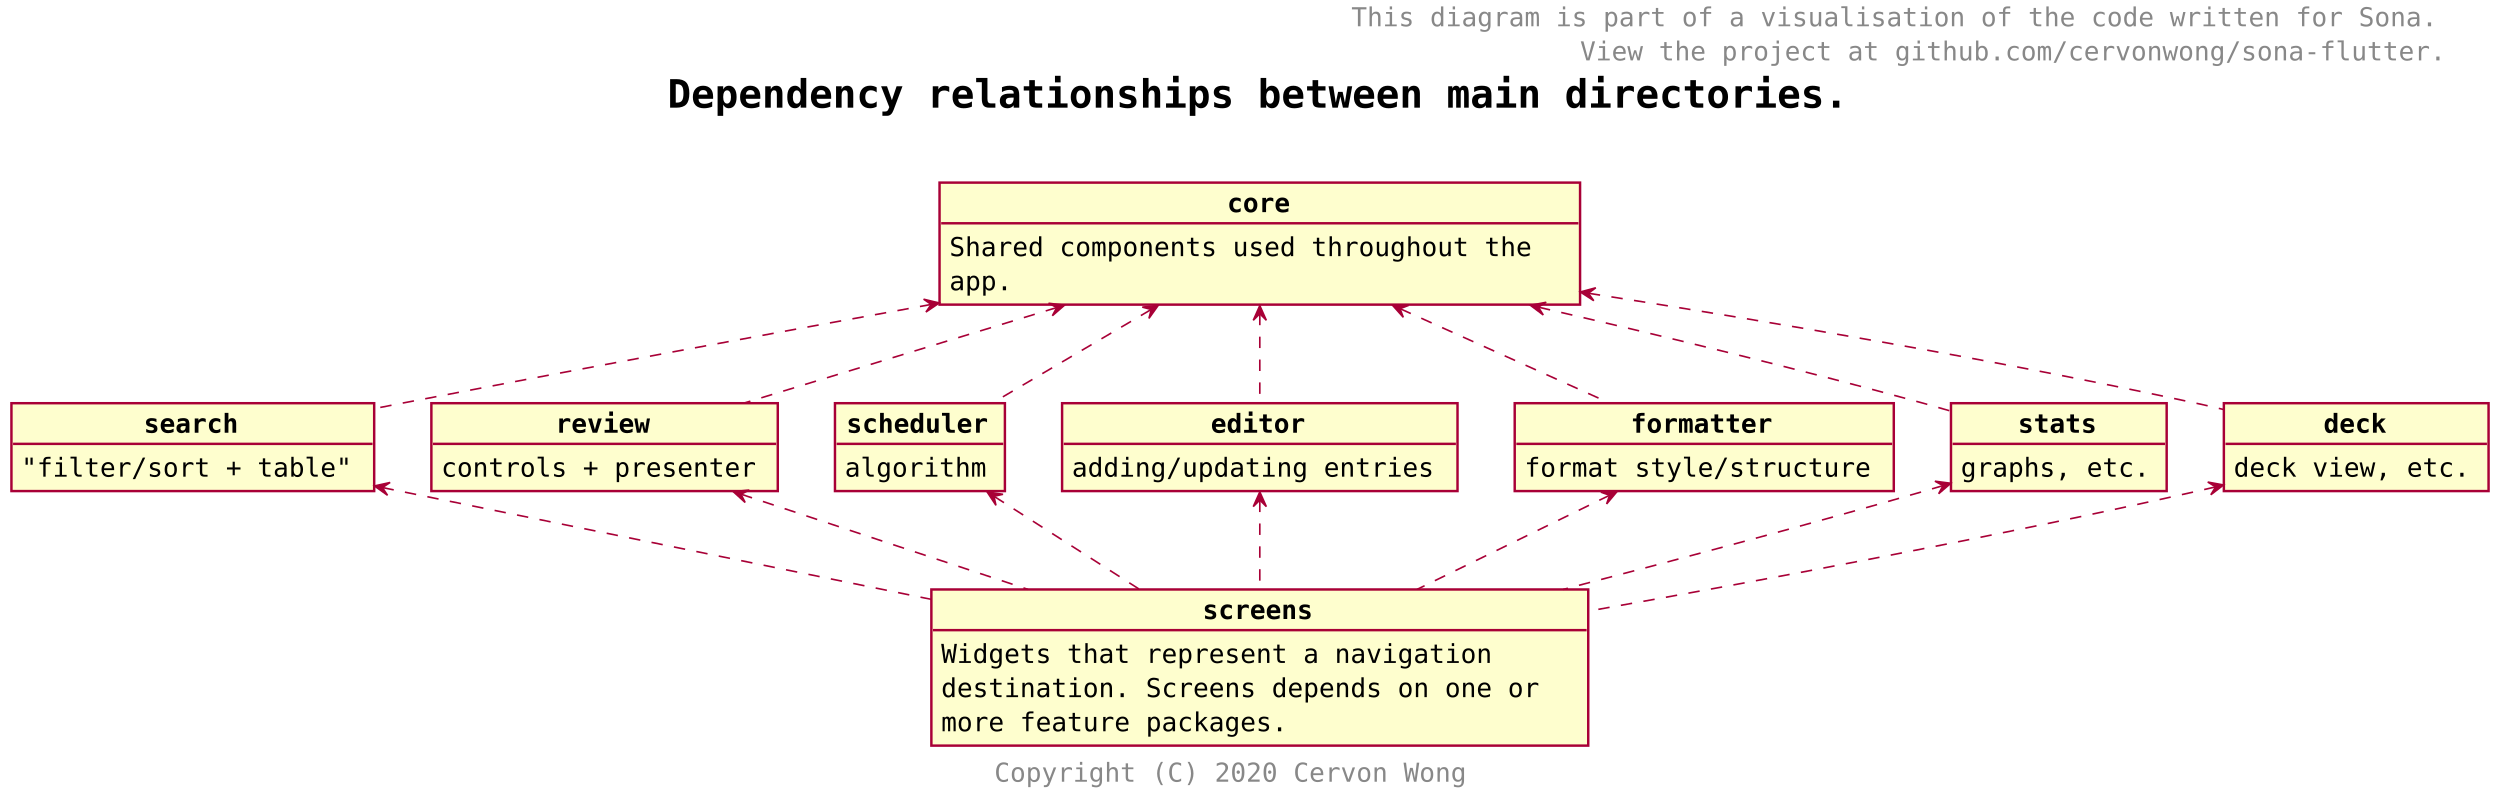
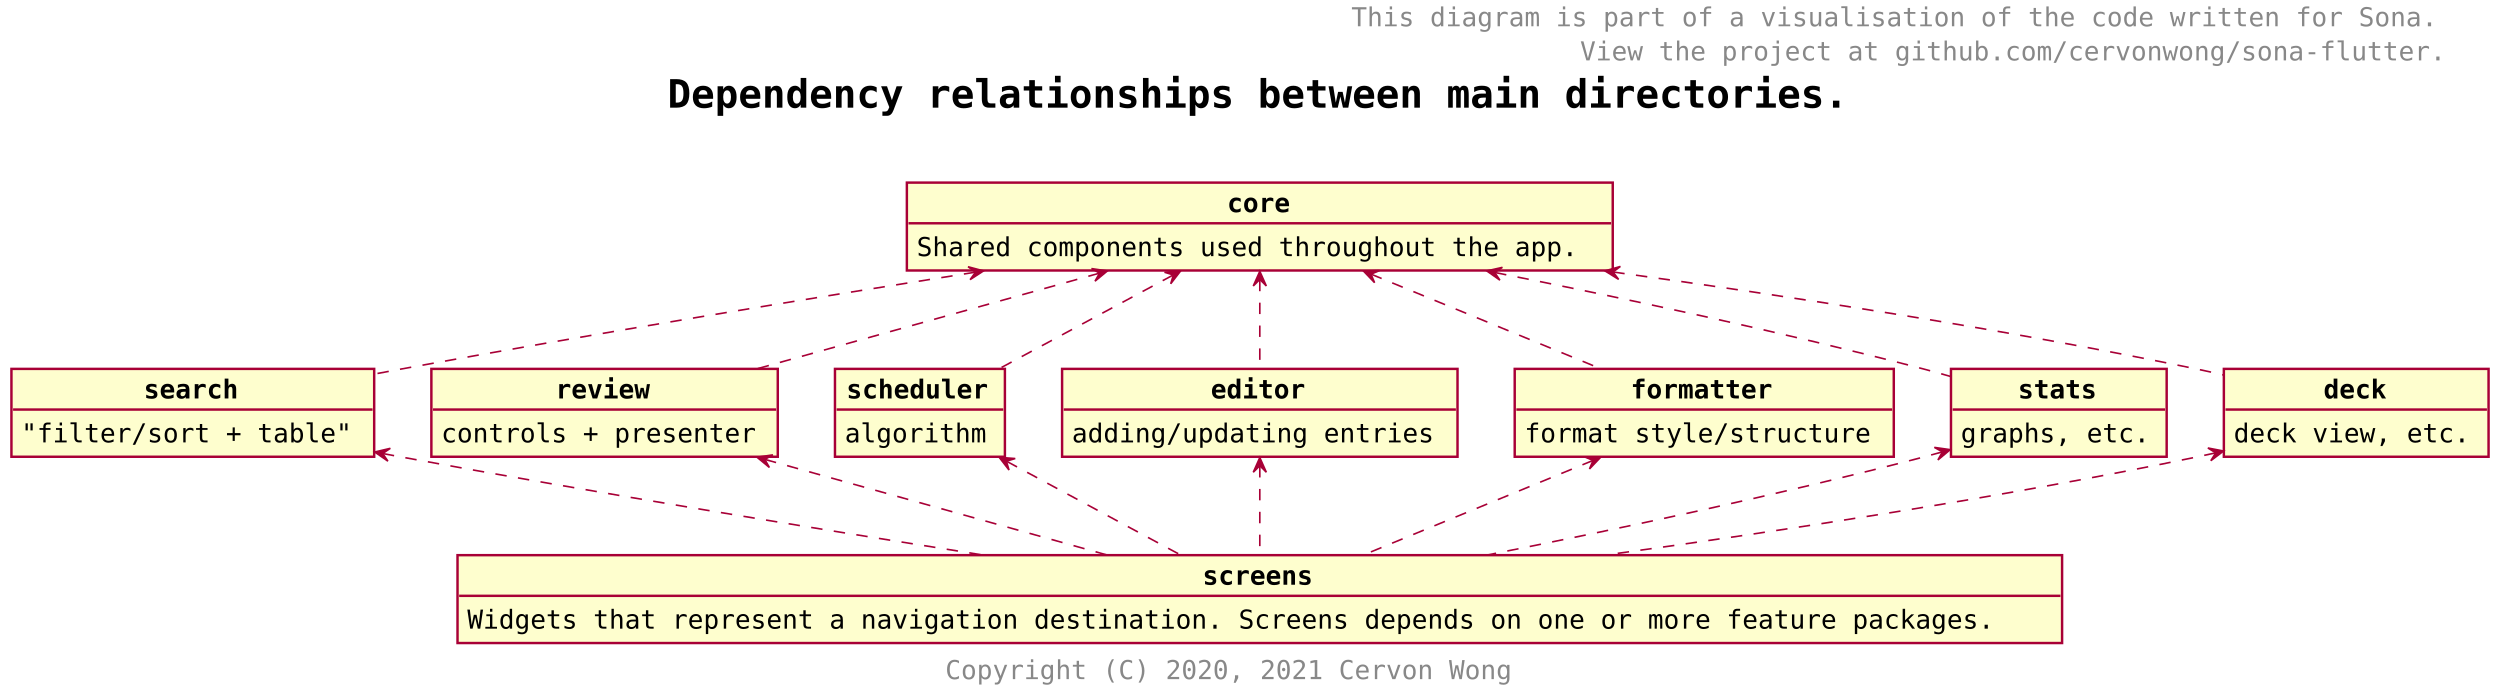
- <svg xmlns="http://www.w3.org/2000/svg" contentScriptType="application/ecmascript" contentStyleType="text/css" height="486px" preserveAspectRatio="none" style="width:1530px;height:486px;" version="1.1" viewBox="0 0 1530 486" width="1530px" zoomAndPan="magnify">
+ <svg xmlns="http://www.w3.org/2000/svg" contentScriptType="application/ecmascript" contentStyleType="text/css" height="424px" preserveAspectRatio="none" style="width:1530px;height:424px;background:#FFFFFF;" version="1.1" viewBox="0 0 1530 424" width="1530px" zoomAndPan="magnify">
  <defs />
  <g>
-     <text fill="#888888" font-family="monospace" font-size="16" lengthAdjust="spacingAndGlyphs" textLength="690" x="827" y="16.086">This diagram is part of a visualisation of the code written for Sona.</text>
-     <text fill="#888888" font-family="monospace" font-size="16" lengthAdjust="spacingAndGlyphs" textLength="550" x="967" y="36.977">View the project at github.com/cervonwong/sona-flutter.</text>
-     <text fill="#000000" font-family="monospace" font-size="24" font-weight="bold" lengthAdjust="spacingAndGlyphs" textLength="700" x="408.5" y="65.91">Dependency relationships between main directories.</text>
-     <text fill="#000000" font-family="monospace" font-size="24" font-weight="bold" lengthAdjust="spacingAndGlyphs" textLength="0" x="765.5" y="97.246" />
-     <rect fill="#FEFECE" height="74.672" style="stroke: #A80036; stroke-width: 1.5;" width="392" x="575" y="111.758" />
-     <text fill="#000000" font-family="monospace" font-size="16" font-weight="bold" lengthAdjust="spacingAndGlyphs" textLength="40" x="751" y="129.844">core</text>
-     <line style="stroke: #A80036; stroke-width: 1.5;" x1="576" x2="966" y1="136.648" y2="136.648" />
-     <text fill="#000000" font-family="monospace" font-size="16" lengthAdjust="spacingAndGlyphs" textLength="370" x="581" y="156.734">Shared components used throughout the</text>
-     <text fill="#000000" font-family="monospace" font-size="16" lengthAdjust="spacingAndGlyphs" textLength="40" x="581" y="177.625">app.</text>
-     <rect fill="#FEFECE" height="95.562" style="stroke: #A80036; stroke-width: 1.5;" width="402" x="570" y="360.758" />
-     <text fill="#000000" font-family="monospace" font-size="16" font-weight="bold" lengthAdjust="spacingAndGlyphs" textLength="70" x="736" y="378.844">screens</text>
-     <line style="stroke: #A80036; stroke-width: 1.5;" x1="571" x2="971" y1="385.648" y2="385.648" />
-     <text fill="#000000" font-family="monospace" font-size="16" lengthAdjust="spacingAndGlyphs" textLength="350" x="576" y="405.734">Widgets that represent a navigation</text>
-     <text fill="#000000" font-family="monospace" font-size="16" lengthAdjust="spacingAndGlyphs" textLength="380" x="576" y="426.625">destination. Screens depends on one or</text>
-     <text fill="#000000" font-family="monospace" font-size="16" lengthAdjust="spacingAndGlyphs" textLength="220" x="576" y="447.516">more feature packages.</text>
-     <rect fill="#FEFECE" height="53.781" style="stroke: #A80036; stroke-width: 1.5;" width="222" x="7" y="246.758" />
-     <text fill="#000000" font-family="monospace" font-size="16" font-weight="bold" lengthAdjust="spacingAndGlyphs" textLength="60" x="88" y="264.844">search</text>
-     <line style="stroke: #A80036; stroke-width: 1.5;" x1="8" x2="228" y1="271.648" y2="271.648" />
-     <text fill="#000000" font-family="monospace" font-size="16" lengthAdjust="spacingAndGlyphs" textLength="210" x="13" y="291.734">"filter/sort + table"</text>
-     <rect fill="#FEFECE" height="53.781" style="stroke: #A80036; stroke-width: 1.5;" width="212" x="264" y="246.758" />
-     <text fill="#000000" font-family="monospace" font-size="16" font-weight="bold" lengthAdjust="spacingAndGlyphs" textLength="60" x="340" y="264.844">review</text>
-     <line style="stroke: #A80036; stroke-width: 1.5;" x1="265" x2="475" y1="271.648" y2="271.648" />
-     <text fill="#000000" font-family="monospace" font-size="16" lengthAdjust="spacingAndGlyphs" textLength="200" x="270" y="291.734">controls + presenter</text>
-     <rect fill="#FEFECE" height="53.781" style="stroke: #A80036; stroke-width: 1.5;" width="104" x="511" y="246.758" />
-     <text fill="#000000" font-family="monospace" font-size="16" font-weight="bold" lengthAdjust="spacingAndGlyphs" textLength="90" x="518" y="264.844">scheduler</text>
-     <line style="stroke: #A80036; stroke-width: 1.5;" x1="512" x2="614" y1="271.648" y2="271.648" />
-     <text fill="#000000" font-family="monospace" font-size="16" lengthAdjust="spacingAndGlyphs" textLength="90" x="517" y="291.734">algorithm</text>
-     <rect fill="#FEFECE" height="53.781" style="stroke: #A80036; stroke-width: 1.5;" width="242" x="650" y="246.758" />
-     <text fill="#000000" font-family="monospace" font-size="16" font-weight="bold" lengthAdjust="spacingAndGlyphs" textLength="60" x="741" y="264.844">editor</text>
-     <line style="stroke: #A80036; stroke-width: 1.5;" x1="651" x2="891" y1="271.648" y2="271.648" />
-     <text fill="#000000" font-family="monospace" font-size="16" lengthAdjust="spacingAndGlyphs" textLength="230" x="656" y="291.734">adding/updating entries</text>
-     <rect fill="#FEFECE" height="53.781" style="stroke: #A80036; stroke-width: 1.5;" width="232" x="927" y="246.758" />
-     <text fill="#000000" font-family="monospace" font-size="16" font-weight="bold" lengthAdjust="spacingAndGlyphs" textLength="90" x="998" y="264.844">formatter</text>
-     <line style="stroke: #A80036; stroke-width: 1.5;" x1="928" x2="1158" y1="271.648" y2="271.648" />
-     <text fill="#000000" font-family="monospace" font-size="16" lengthAdjust="spacingAndGlyphs" textLength="220" x="933" y="291.734">format style/structure</text>
-     <rect fill="#FEFECE" height="53.781" style="stroke: #A80036; stroke-width: 1.5;" width="132" x="1194" y="246.758" />
-     <text fill="#000000" font-family="monospace" font-size="16" font-weight="bold" lengthAdjust="spacingAndGlyphs" textLength="50" x="1235" y="264.844">stats</text>
-     <line style="stroke: #A80036; stroke-width: 1.5;" x1="1195" x2="1325" y1="271.648" y2="271.648" />
-     <text fill="#000000" font-family="monospace" font-size="16" lengthAdjust="spacingAndGlyphs" textLength="120" x="1200" y="291.734">graphs, etc.</text>
-     <rect fill="#FEFECE" height="53.781" style="stroke: #A80036; stroke-width: 1.5;" width="162" x="1361" y="246.758" />
-     <text fill="#000000" font-family="monospace" font-size="16" font-weight="bold" lengthAdjust="spacingAndGlyphs" textLength="40" x="1422" y="264.844">deck</text>
-     <line style="stroke: #A80036; stroke-width: 1.5;" x1="1362" x2="1522" y1="271.648" y2="271.648" />
-     <text fill="#000000" font-family="monospace" font-size="16" lengthAdjust="spacingAndGlyphs" textLength="150" x="1367" y="291.734">deck view, etc.</text>
-     <path codeLine="24" d="M234.096,298.404 C327.1,317.346 459.781,344.37 569.973,366.813 " fill="none" id="search-backto-screens" style="stroke: #A80036; stroke-width: 1.0; stroke-dasharray: 7.0,7.0;" />
-     <polygon fill="#A80036" points="229.142,297.395,237.164,303.109,234.042,298.392,238.759,295.27,229.142,297.395" style="stroke: #A80036; stroke-width: 1.0;" />
-     <path codeLine="25" d="M569.881,186.32 C472.061,204.091 352.811,226.095 246,246.758 C240.545,247.813 234.963,248.905 229.326,250.015 " fill="none" id="core-backto-search" style="stroke: #A80036; stroke-width: 1.0; stroke-dasharray: 7.0,7.0;" />
-     <polygon fill="#A80036" points="574.817,185.424,565.247,183.095,569.897,186.317,566.676,190.967,574.817,185.424" style="stroke: #A80036; stroke-width: 1.0;" />
-     <path codeLine="30" d="M453.607,302.488 C504.337,319.314 570.408,341.228 629.125,360.702 " fill="none" id="review-backto-screens" style="stroke: #A80036; stroke-width: 1.0; stroke-dasharray: 7.0,7.0;" />
-     <polygon fill="#A80036" points="448.746,300.876,456.029,307.506,453.492,302.45,458.548,299.913,448.746,300.876" style="stroke: #A80036; stroke-width: 1.0;" />
-     <path codeLine="31" d="M646.668,188.24 C584.523,207.224 510.91,229.712 455.245,246.717 " fill="none" id="core-backto-review" style="stroke: #A80036; stroke-width: 1.0; stroke-dasharray: 7.0,7.0;" />
-     <polygon fill="#A80036" points="651.501,186.763,641.725,185.567,646.719,188.224,644.063,193.218,651.501,186.763" style="stroke: #A80036; stroke-width: 1.0;" />
-     <path codeLine="36" d="M608.521,303.865 C634.459,320.451 667.587,341.633 697.155,360.539 " fill="none" id="scheduler-backto-screens" style="stroke: #A80036; stroke-width: 1.0; stroke-dasharray: 7.0,7.0;" />
-     <polygon fill="#A80036" points="604.094,301.035,609.522,309.253,608.307,303.728,613.831,302.513,604.094,301.035" style="stroke: #A80036; stroke-width: 1.0;" />
-     <path codeLine="37" d="M704.237,189.577 C672.531,208.25 635.506,230.056 607.32,246.656 " fill="none" id="core-backto-scheduler" style="stroke: #A80036; stroke-width: 1.0; stroke-dasharray: 7.0,7.0;" />
-     <polygon fill="#A80036" points="708.875,186.846,699.091,187.97,704.567,189.385,703.153,194.862,708.875,186.846" style="stroke: #A80036; stroke-width: 1.0;" />
-     <path codeLine="42" d="M771,306.366 C771,322.546 771,342.571 771,360.539 " fill="none" id="editor-backto-screens" style="stroke: #A80036; stroke-width: 1.0; stroke-dasharray: 7.0,7.0;" />
-     <polygon fill="#A80036" points="771,301.035,767,310.035,771,306.035,775,310.035,771,301.035" style="stroke: #A80036; stroke-width: 1.0;" />
-     <path codeLine="43" d="M771,192.033 C771,210.093 771,230.674 771,246.535 " fill="none" id="core-backto-editor" style="stroke: #A80036; stroke-width: 1.0; stroke-dasharray: 7.0,7.0;" />
-     <polygon fill="#A80036" points="771,187.012,767,196.012,771,192.012,775,196.012,771,187.012" style="stroke: #A80036; stroke-width: 1.0;" />
-     <path codeLine="48" d="M985.036,303.101 C950.795,319.843 906.58,341.463 867.234,360.702 " fill="none" id="formatter-backto-screens" style="stroke: #A80036; stroke-width: 1.0; stroke-dasharray: 7.0,7.0;" />
-     <polygon fill="#A80036" points="989.586,300.876,979.744,301.235,985.094,303.072,983.257,308.422,989.586,300.876" style="stroke: #A80036; stroke-width: 1.0;" />
-     <path codeLine="49" d="M857.033,189.004 C898.773,207.803 947.807,229.886 985.043,246.656 " fill="none" id="core-backto-formatter" style="stroke: #A80036; stroke-width: 1.0; stroke-dasharray: 7.0,7.0;" />
-     <polygon fill="#A80036" points="852.241,186.846,858.805,194.189,856.8,188.899,862.09,186.894,852.241,186.846" style="stroke: #A80036; stroke-width: 1.0;" />
-     <path codeLine="54" d="M1189.12,297.199 C1185.02,298.421 1180.96,299.616 1177,300.758 C1105.3,321.426 1026.01,342.675 956.679,360.735 " fill="none" id="stats-backto-screens" style="stroke: #A80036; stroke-width: 1.0; stroke-dasharray: 7.0,7.0;" />
-     <polygon fill="#A80036" points="1193.94,295.752,1184.172,294.492,1189.149,297.181,1186.459,302.158,1193.94,295.752" style="stroke: #A80036; stroke-width: 1.0;" />
-     <path codeLine="55" d="M941.832,188.055 C1014.61,204.881 1100.26,225.645 1177,246.758 C1182.53,248.28 1188.25,249.923 1193.98,251.618 " fill="none" id="core-backto-stats" style="stroke: #A80036; stroke-width: 1.0; stroke-dasharray: 7.0,7.0;" />
-     <polygon fill="#A80036" points="936.614,186.85,944.482,192.774,941.486,187.976,946.284,184.979,936.614,186.85" style="stroke: #A80036; stroke-width: 1.0;" />
-     <path codeLine="60" d="M1355.78,298.015 C1351.8,298.967 1347.86,299.886 1344,300.758 C1221.22,328.468 1082.49,354.509 972.294,373.962 " fill="none" id="deck-backto-screens" style="stroke: #A80036; stroke-width: 1.0; stroke-dasharray: 7.0,7.0;" />
-     <polygon fill="#A80036" points="1360.83,296.793,1351.143,295.013,1355.969,297.964,1353.018,302.79,1360.83,296.793" style="stroke: #A80036; stroke-width: 1.0;" />
-     <path codeLine="61" d="M972.343,179.503 C1082.59,196.685 1221.34,220.218 1344,246.758 C1349.51,247.949 1355.17,249.249 1360.86,250.611 " fill="none" id="core-backto-deck" style="stroke: #A80036; stroke-width: 1.0; stroke-dasharray: 7.0,7.0;" />
-     <polygon fill="#A80036" points="967.115,178.689,975.393,184.025,972.056,179.458,976.623,176.12,967.115,178.689" style="stroke: #A80036; stroke-width: 1.0;" />
-     <text fill="#888888" font-family="monospace" font-size="16" lengthAdjust="spacingAndGlyphs" textLength="300" x="608.5" y="478.406">Copyright (C) 2020 Cervon Wong</text>
+     <text fill="#888888" font-family="monospace" font-size="16" lengthAdjust="spacing" textLength="690" x="827" y="16.086">This diagram is part of a visualisation of the code written for Sona.</text>
+     <text fill="#888888" font-family="monospace" font-size="16" lengthAdjust="spacing" textLength="550" x="967" y="36.977">View the project at github.com/cervonwong/sona-flutter.</text>
+     <text fill="#000000" font-family="monospace" font-size="24" font-weight="bold" lengthAdjust="spacing" textLength="700" x="408.5" y="65.91">Dependency relationships between main directories.</text>
+     <text fill="#000000" font-family="monospace" font-size="24" font-weight="bold" lengthAdjust="spacing" textLength="0" x="765.5" y="97.246" />
+     <rect fill="#FEFECE" height="53.781" style="stroke:#A80036;stroke-width:1.5;" width="432" x="555" y="111.758" />
+     <text fill="#000000" font-family="monospace" font-size="16" font-weight="bold" lengthAdjust="spacing" textLength="40" x="751" y="129.844">core</text>
+     <line style="stroke:#A80036;stroke-width:1.5;" x1="556" x2="986" y1="136.648" y2="136.648" />
+     <text fill="#000000" font-family="monospace" font-size="16" lengthAdjust="spacing" textLength="420" x="561" y="156.734">Shared components used throughout the app.</text>
+     <rect fill="#FEFECE" height="53.781" style="stroke:#A80036;stroke-width:1.5;" width="982" x="280" y="339.758" />
+     <text fill="#000000" font-family="monospace" font-size="16" font-weight="bold" lengthAdjust="spacing" textLength="70" x="736" y="357.844">screens</text>
+     <line style="stroke:#A80036;stroke-width:1.5;" x1="281" x2="1261" y1="364.648" y2="364.648" />
+     <text fill="#000000" font-family="monospace" font-size="16" lengthAdjust="spacing" textLength="970" x="286" y="384.734">Widgets that represent a navigation destination. Screens depends on one or more feature packages.</text>
+     <rect fill="#FEFECE" height="53.781" style="stroke:#A80036;stroke-width:1.5;" width="222" x="7" y="225.758" />
+     <text fill="#000000" font-family="monospace" font-size="16" font-weight="bold" lengthAdjust="spacing" textLength="60" x="88" y="243.844">search</text>
+     <line style="stroke:#A80036;stroke-width:1.5;" x1="8" x2="228" y1="250.648" y2="250.648" />
+     <text fill="#000000" font-family="monospace" font-size="16" lengthAdjust="spacing" textLength="210" x="13" y="270.734">"filter/sort + table"</text>
+     <rect fill="#FEFECE" height="53.781" style="stroke:#A80036;stroke-width:1.5;" width="212" x="264" y="225.758" />
+     <text fill="#000000" font-family="monospace" font-size="16" font-weight="bold" lengthAdjust="spacing" textLength="60" x="340" y="243.844">review</text>
+     <line style="stroke:#A80036;stroke-width:1.5;" x1="265" x2="475" y1="250.648" y2="250.648" />
+     <text fill="#000000" font-family="monospace" font-size="16" lengthAdjust="spacing" textLength="200" x="270" y="270.734">controls + presenter</text>
+     <rect fill="#FEFECE" height="53.781" style="stroke:#A80036;stroke-width:1.5;" width="104" x="511" y="225.758" />
+     <text fill="#000000" font-family="monospace" font-size="16" font-weight="bold" lengthAdjust="spacing" textLength="90" x="518" y="243.844">scheduler</text>
+     <line style="stroke:#A80036;stroke-width:1.5;" x1="512" x2="614" y1="250.648" y2="250.648" />
+     <text fill="#000000" font-family="monospace" font-size="16" lengthAdjust="spacing" textLength="90" x="517" y="270.734">algorithm</text>
+     <rect fill="#FEFECE" height="53.781" style="stroke:#A80036;stroke-width:1.5;" width="242" x="650" y="225.758" />
+     <text fill="#000000" font-family="monospace" font-size="16" font-weight="bold" lengthAdjust="spacing" textLength="60" x="741" y="243.844">editor</text>
+     <line style="stroke:#A80036;stroke-width:1.5;" x1="651" x2="891" y1="250.648" y2="250.648" />
+     <text fill="#000000" font-family="monospace" font-size="16" lengthAdjust="spacing" textLength="230" x="656" y="270.734">adding/updating entries</text>
+     <rect fill="#FEFECE" height="53.781" style="stroke:#A80036;stroke-width:1.5;" width="232" x="927" y="225.758" />
+     <text fill="#000000" font-family="monospace" font-size="16" font-weight="bold" lengthAdjust="spacing" textLength="90" x="998" y="243.844">formatter</text>
+     <line style="stroke:#A80036;stroke-width:1.5;" x1="928" x2="1158" y1="250.648" y2="250.648" />
+     <text fill="#000000" font-family="monospace" font-size="16" lengthAdjust="spacing" textLength="220" x="933" y="270.734">format style/structure</text>
+     <rect fill="#FEFECE" height="53.781" style="stroke:#A80036;stroke-width:1.5;" width="132" x="1194" y="225.758" />
+     <text fill="#000000" font-family="monospace" font-size="16" font-weight="bold" lengthAdjust="spacing" textLength="50" x="1235" y="243.844">stats</text>
+     <line style="stroke:#A80036;stroke-width:1.5;" x1="1195" x2="1325" y1="250.648" y2="250.648" />
+     <text fill="#000000" font-family="monospace" font-size="16" lengthAdjust="spacing" textLength="120" x="1200" y="270.734">graphs, etc.</text>
+     <rect fill="#FEFECE" height="53.781" style="stroke:#A80036;stroke-width:1.5;" width="162" x="1361" y="225.758" />
+     <text fill="#000000" font-family="monospace" font-size="16" font-weight="bold" lengthAdjust="spacing" textLength="40" x="1422" y="243.844">deck</text>
+     <line style="stroke:#A80036;stroke-width:1.5;" x1="1362" x2="1522" y1="250.648" y2="250.648" />
+     <text fill="#000000" font-family="monospace" font-size="16" lengthAdjust="spacing" textLength="150" x="1367" y="270.734">deck view, etc.</text>
+     <path codeLine="24" d="M234.31,277.578 C238.25,278.328 242.16,279.058 246,279.758 C364.67,301.518 498.92,323.468 601.96,339.738 " fill="none" id="search-backto-screens" style="stroke:#A80036;stroke-width:1.0;stroke-dasharray:7.0,7.0;" />
+     <polygon fill="#A80036" points="229.3,276.628,237.398,282.234,234.213,277.559,238.887,274.373,229.3,276.628" style="stroke:#A80036;stroke-width:1.0;" />
+     <path codeLine="25" d="M596.8,166.588 C494.47,182.778 362.7,204.358 246,225.758 C240.54,226.758 234.94,227.808 229.3,228.888 " fill="none" id="core-backto-search" style="stroke:#A80036;stroke-width:1.0;stroke-dasharray:7.0,7.0;" />
+     <polygon fill="#A80036" points="601.96,165.778,592.444,163.24,597.022,166.563,593.7,171.141,601.96,165.778" style="stroke:#A80036;stroke-width:1.0;" />
+     <path codeLine="30" d="M468.21,281.188 C532.03,299.008 614.73,322.108 677.57,339.668 " fill="none" id="review-backto-screens" style="stroke:#A80036;stroke-width:1.0;stroke-dasharray:7.0,7.0;" />
+     <polygon fill="#A80036" points="463.26,279.808,470.854,286.079,468.076,281.151,473.004,278.373,463.26,279.808" style="stroke:#A80036;stroke-width:1.0;" />
+     <path codeLine="31" d="M672.79,167.188 C608.97,185.008 526.27,208.108 463.43,225.668 " fill="none" id="core-backto-review" style="stroke:#A80036;stroke-width:1.0;stroke-dasharray:7.0,7.0;" />
+     <polygon fill="#A80036" points="677.74,165.808,667.996,164.373,672.924,167.151,670.146,172.079,677.74,165.808" style="stroke:#A80036;stroke-width:1.0;" />
+     <path codeLine="36" d="M616.27,282.438 C648.99,300.058 690.6,322.468 722.42,339.598 " fill="none" id="scheduler-backto-screens" style="stroke:#A80036;stroke-width:1.0;stroke-dasharray:7.0,7.0;" />
+     <polygon fill="#A80036" points="611.5,279.878,617.525,287.669,615.901,282.25,621.32,280.627,611.5,279.878" style="stroke:#A80036;stroke-width:1.0;" />
+     <path codeLine="37" d="M717.73,168.438 C685.01,186.058 643.4,208.468 611.58,225.598 " fill="none" id="core-backto-scheduler" style="stroke:#A80036;stroke-width:1.0;stroke-dasharray:7.0,7.0;" />
+     <polygon fill="#A80036" points="722.5,165.878,712.68,166.627,718.099,168.25,716.475,173.669,722.5,165.878" style="stroke:#A80036;stroke-width:1.0;" />
+     <path codeLine="42" d="M771,285.218 C771,302.388 771,323.408 771,339.668 " fill="none" id="editor-backto-screens" style="stroke:#A80036;stroke-width:1.0;stroke-dasharray:7.0,7.0;" />
+     <polygon fill="#A80036" points="771,280.018,767,289.018,771,285.018,775,289.018,771,280.018" style="stroke:#A80036;stroke-width:1.0;" />
+     <path codeLine="43" d="M771,171.218 C771,188.388 771,209.408 771,225.668 " fill="none" id="core-backto-editor" style="stroke:#A80036;stroke-width:1.0;stroke-dasharray:7.0,7.0;" />
+     <polygon fill="#A80036" points="771,166.018,767,175.018,771,171.018,775,175.018,771,166.018" style="stroke:#A80036;stroke-width:1.0;" />
+     <path codeLine="48" d="M974.92,281.788 C931.89,299.508 876.66,322.248 834.53,339.598 " fill="none" id="formatter-backto-screens" style="stroke:#A80036;stroke-width:1.0;stroke-dasharray:7.0,7.0;" />
+     <polygon fill="#A80036" points="979.57,279.878,969.725,279.595,974.944,281.776,972.763,286.996,979.57,279.878" style="stroke:#A80036;stroke-width:1.0;" />
+     <path codeLine="49" d="M839.08,167.788 C882.11,185.508 937.34,208.248 979.47,225.598 " fill="none" id="core-backto-formatter" style="stroke:#A80036;stroke-width:1.0;stroke-dasharray:7.0,7.0;" />
+     <polygon fill="#A80036" points="834.43,165.878,841.237,172.996,839.056,167.776,844.275,165.595,834.43,165.878" style="stroke:#A80036;stroke-width:1.0;" />
+     <path codeLine="54" d="M1188.6,276.598 C1184.69,277.698 1180.8,278.758 1177,279.758 C1088.83,302.848 988.66,324.118 909.88,339.728 " fill="none" id="stats-backto-screens" style="stroke:#A80036;stroke-width:1.0;stroke-dasharray:7.0,7.0;" />
+     <polygon fill="#A80036" points="1193.57,275.178,1183.819,273.797,1188.761,276.548,1186.01,281.49,1193.57,275.178" style="stroke:#A80036;stroke-width:1.0;" />
+     <path codeLine="55" d="M914.99,166.798 C992.96,182.308 1090.72,203.158 1177,225.758 C1182.4,227.178 1187.98,228.728 1193.57,230.338 " fill="none" id="core-backto-stats" style="stroke:#A80036;stroke-width:1.0;stroke-dasharray:7.0,7.0;" />
+     <polygon fill="#A80036" points="909.88,165.788,917.93,171.462,914.784,166.76,919.486,163.614,909.88,165.788" style="stroke:#A80036;stroke-width:1.0;" />
+     <path codeLine="60" d="M1355.82,277.188 C1351.83,278.088 1347.88,278.958 1344,279.758 C1225.06,304.388 1090.84,324.908 982.22,339.728 " fill="none" id="deck-backto-screens" style="stroke:#A80036;stroke-width:1.0;stroke-dasharray:7.0,7.0;" />
+     <polygon fill="#A80036" points="1360.88,276.018,1351.209,274.152,1356.009,277.146,1353.015,281.946,1360.88,276.018" style="stroke:#A80036;stroke-width:1.0;" />
+     <path codeLine="61" d="M987.33,166.488 C1095.03,181.248 1226.91,201.518 1344,225.758 C1349.52,226.898 1355.18,228.158 1360.88,229.498 " fill="none" id="core-backto-deck" style="stroke:#A80036;stroke-width:1.0;stroke-dasharray:7.0,7.0;" />
+     <polygon fill="#A80036" points="982.22,165.788,990.587,170.983,987.173,166.473,991.683,163.059,982.22,165.788" style="stroke:#A80036;stroke-width:1.0;" />
+     <text fill="#888888" font-family="monospace" font-size="16" lengthAdjust="spacing" textLength="360" x="578.5" y="415.625">Copyright (C) 2020, 2021 Cervon Wong</text>
  </g>
</svg>
